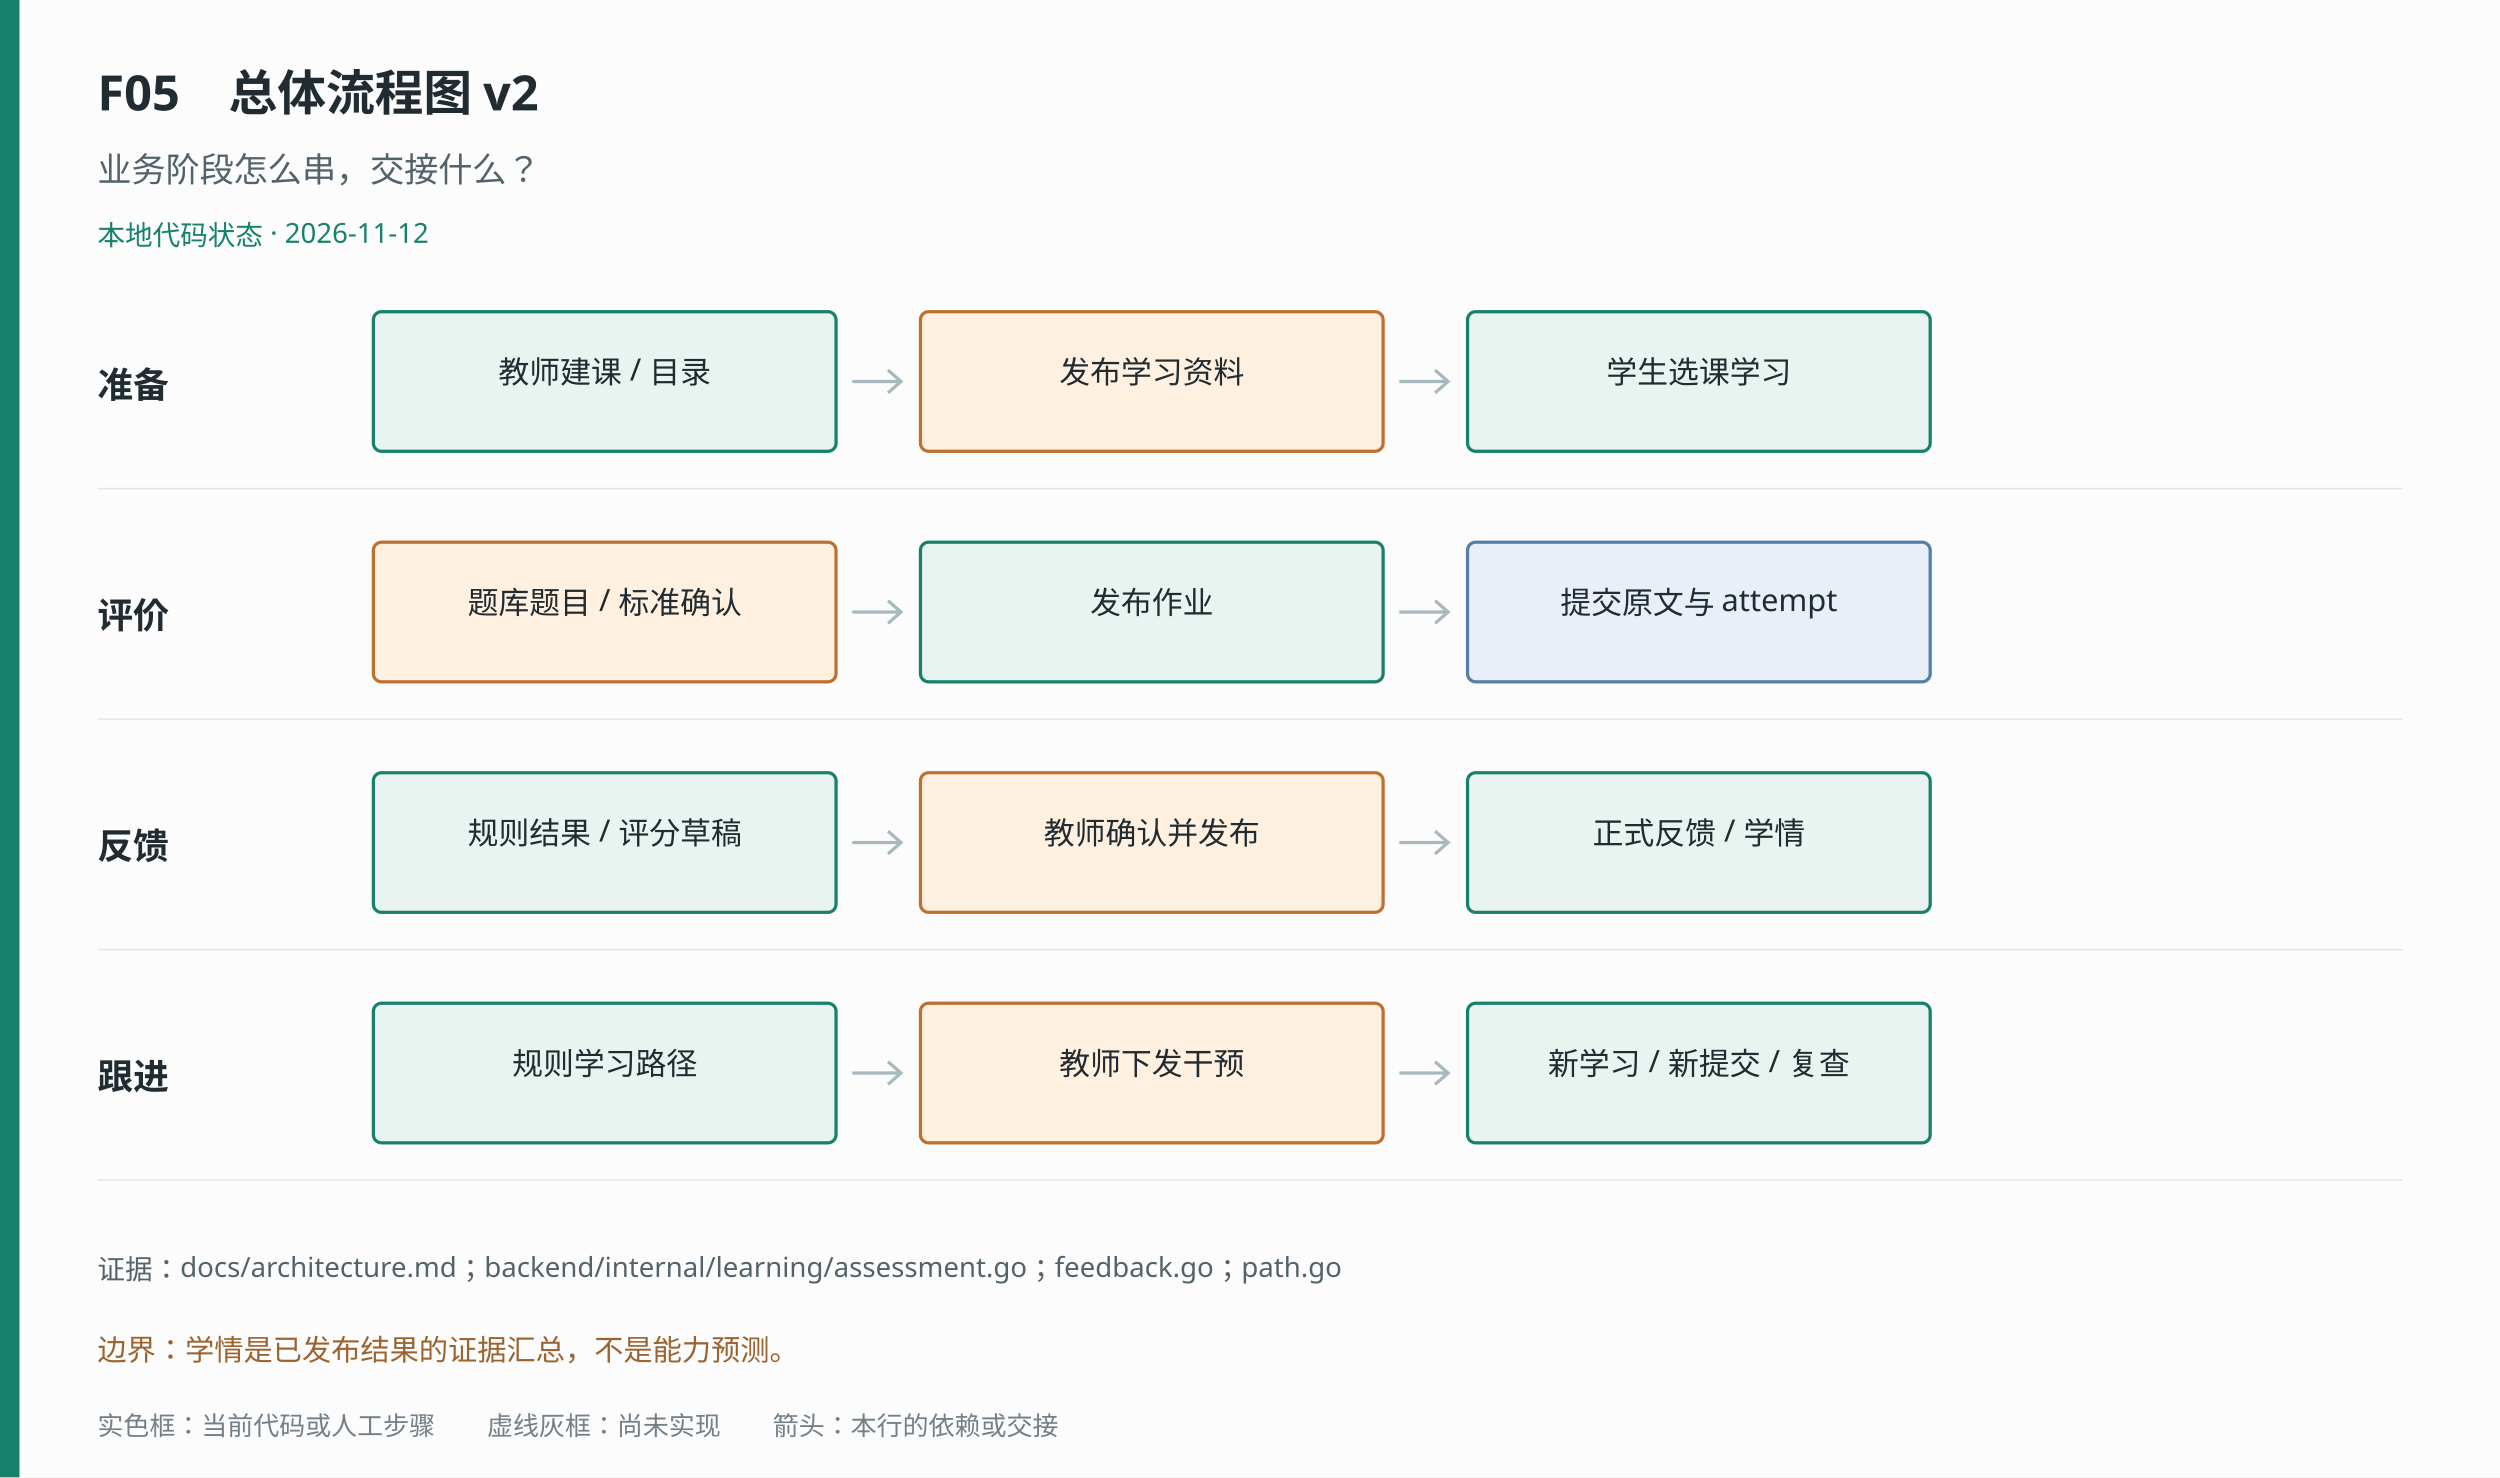
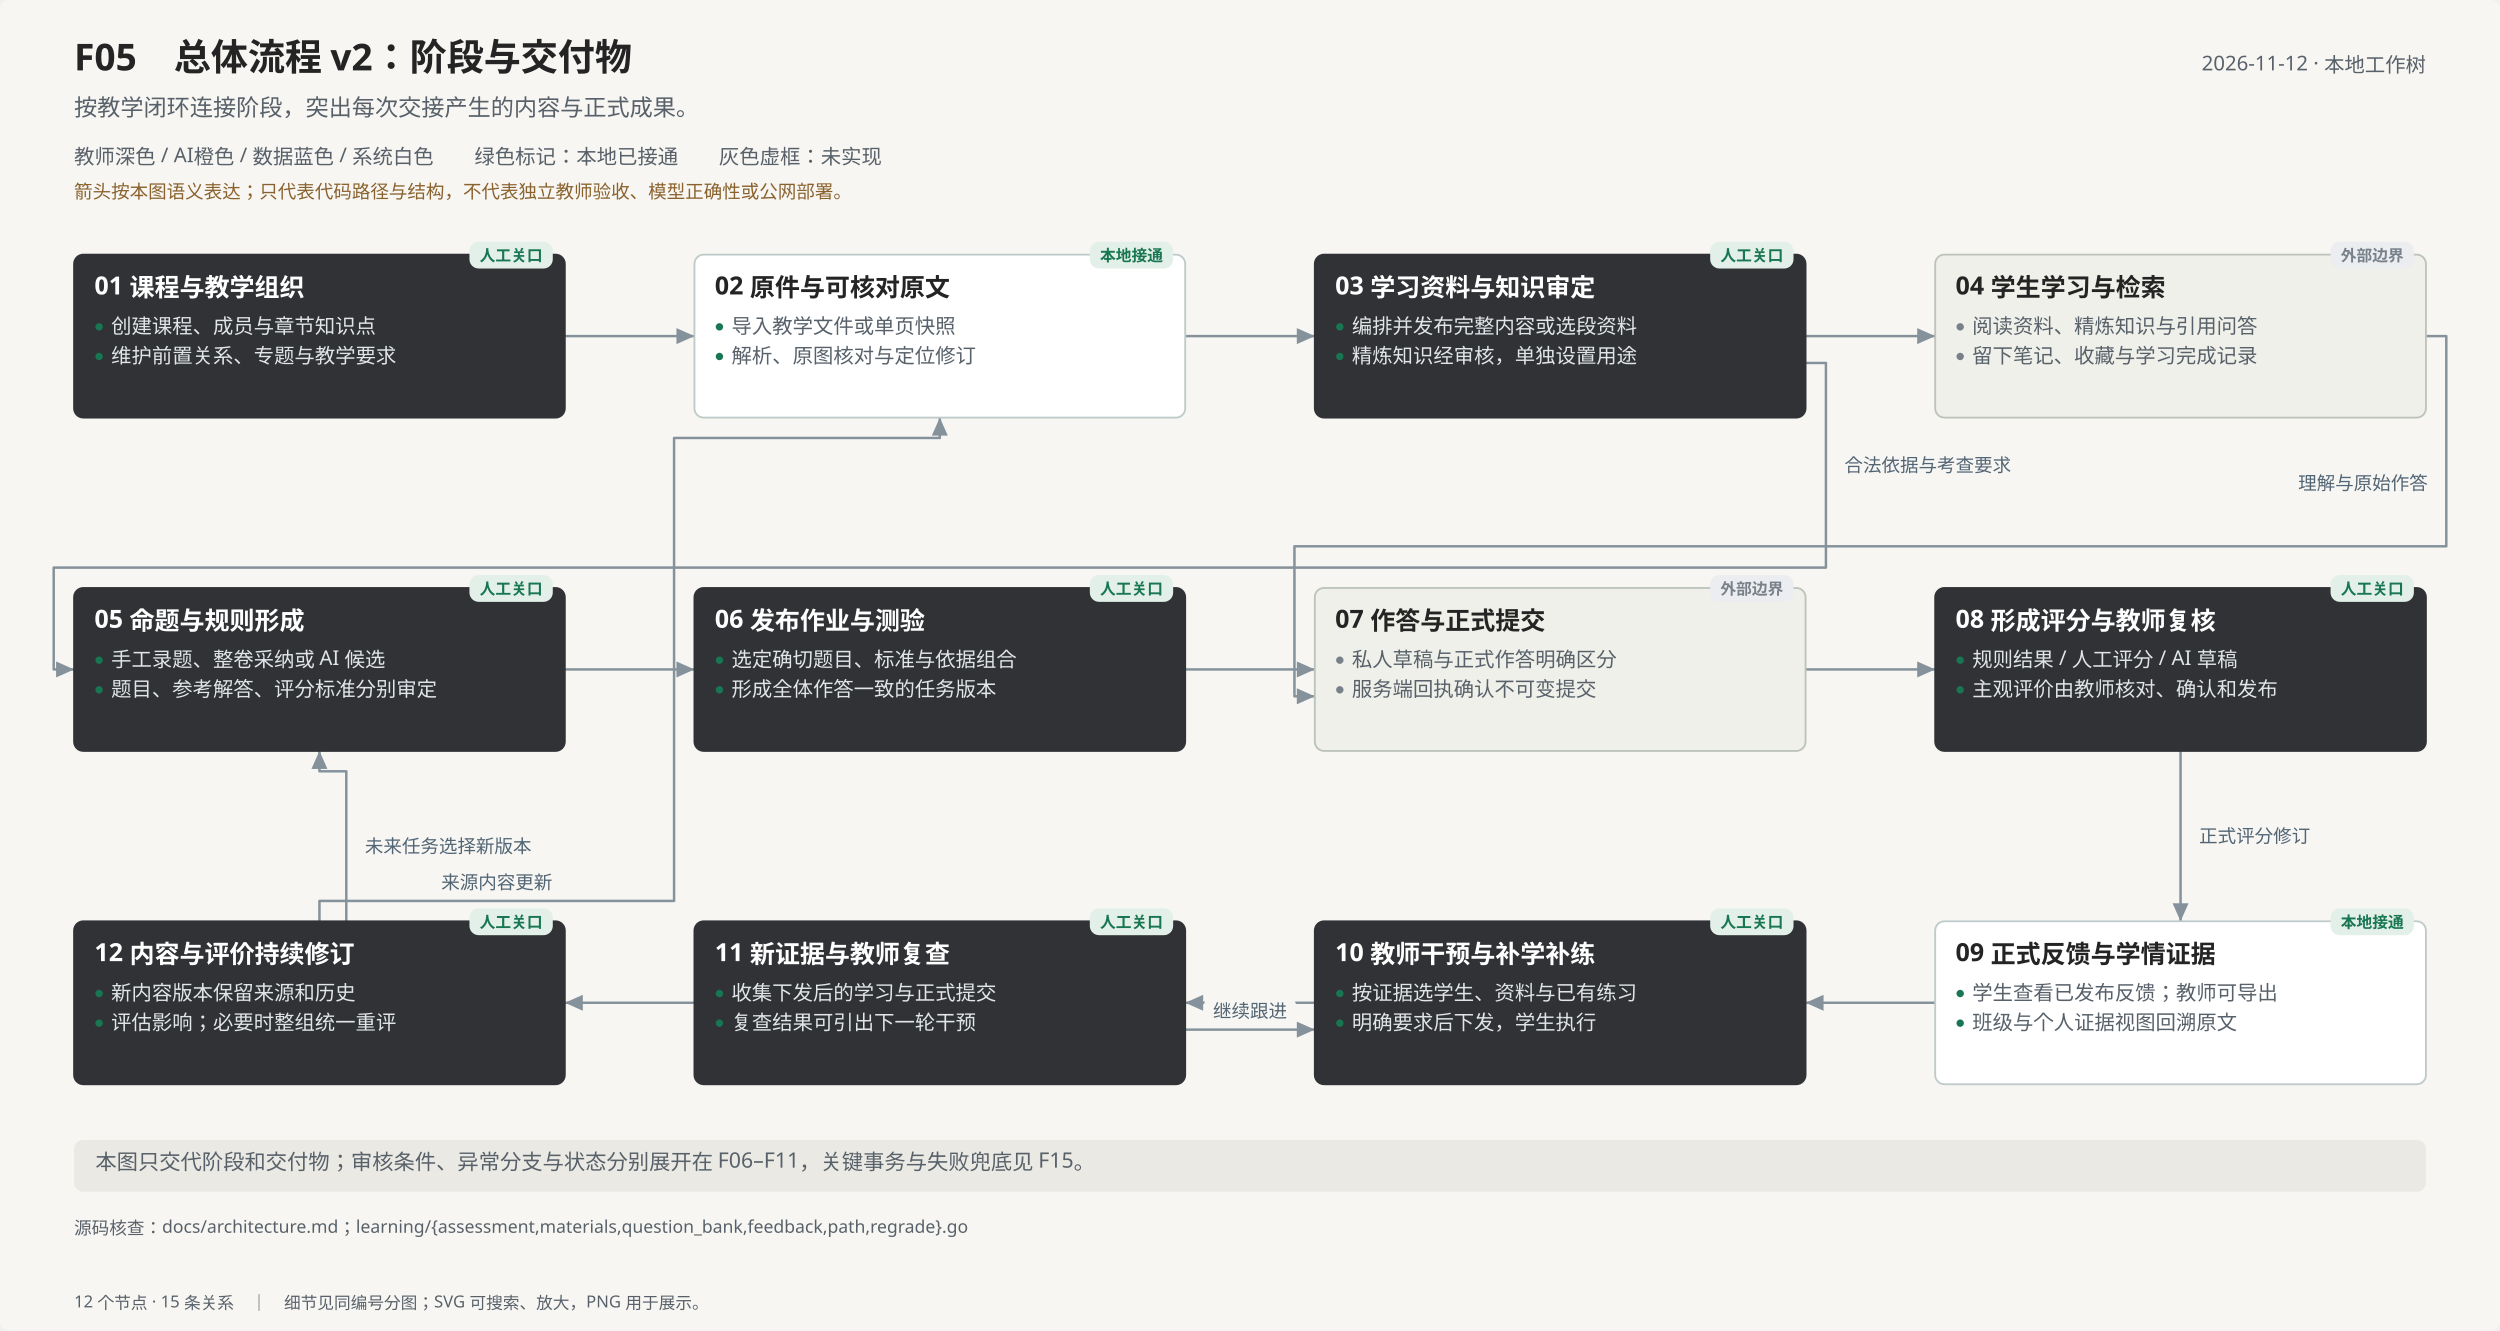
- <svg xmlns="http://www.w3.org/2000/svg" width="1540" height="910" viewBox="0 0 1540 910" role="img" aria-labelledby="title desc">
-   <rect width="1540" height="910" fill="#fbfcfb" />
-   <rect x="0" y="0" width="12" height="910" fill="#17816b" />
-   <text x="60" y="68" font-size="30" font-family="Microsoft YaHei" font-weight="700" fill="#202b32">F05　总体流程图 v2</text>
-   <text x="60" y="112" font-size="21" font-family="Microsoft YaHei" fill="#52636b">业务阶段怎么串，交接什么？</text>
-   <text x="60" y="151" font-size="17" font-family="Microsoft YaHei" fill="#17816b">本地代码状态 · 2026-11-12</text>
-   <text x="60" y="245" font-size="22" font-family="Microsoft YaHei" font-weight="600" fill="#202b32">准备</text>
-   <line x1="60" y1="301" x2="1480" y2="301" stroke="#e4e9e8" />
-   <rect x="230" y="192" width="285" height="86" rx="5" fill="#e9f3f0" stroke="#17816b" stroke-width="2" />
-   <text x="372.5" y="236.0" text-anchor="middle" font-size="19" font-family="Microsoft YaHei" fill="#202b32">教师建课 / 目录</text>
-   <rect x="567" y="192" width="285" height="86" rx="5" fill="#fff0df" stroke="#bd7130" stroke-width="2" />
-   <text x="709.5" y="236.0" text-anchor="middle" font-size="19" font-family="Microsoft YaHei" fill="#202b32">发布学习资料</text>
-   <path d="M 525 235 H 555 m -8 -7 l 8 7 -8 7" fill="none" stroke="#a7b9bf" stroke-width="2" />
-   <rect x="904" y="192" width="285" height="86" rx="5" fill="#e9f3f0" stroke="#17816b" stroke-width="2" />
-   <text x="1046.5" y="236.0" text-anchor="middle" font-size="19" font-family="Microsoft YaHei" fill="#202b32">学生选课学习</text>
-   <path d="M 862 235 H 892 m -8 -7 l 8 7 -8 7" fill="none" stroke="#a7b9bf" stroke-width="2" />
-   <text x="60" y="387" font-size="22" font-family="Microsoft YaHei" font-weight="600" fill="#202b32">评价</text>
-   <line x1="60" y1="443" x2="1480" y2="443" stroke="#e4e9e8" />
-   <rect x="230" y="334" width="285" height="86" rx="5" fill="#fff0df" stroke="#bd7130" stroke-width="2" />
-   <text x="372.5" y="378.0" text-anchor="middle" font-size="19" font-family="Microsoft YaHei" fill="#202b32">题库题目 / 标准确认</text>
-   <rect x="567" y="334" width="285" height="86" rx="5" fill="#e9f3f0" stroke="#17816b" stroke-width="2" />
-   <text x="709.5" y="378.0" text-anchor="middle" font-size="19" font-family="Microsoft YaHei" fill="#202b32">发布作业</text>
-   <path d="M 525 377 H 555 m -8 -7 l 8 7 -8 7" fill="none" stroke="#a7b9bf" stroke-width="2" />
-   <rect x="904" y="334" width="285" height="86" rx="5" fill="#e9eff8" stroke="#567fa7" stroke-width="2" />
-   <text x="1046.5" y="378.0" text-anchor="middle" font-size="19" font-family="Microsoft YaHei" fill="#202b32">提交原文与 attempt</text>
-   <path d="M 862 377 H 892 m -8 -7 l 8 7 -8 7" fill="none" stroke="#a7b9bf" stroke-width="2" />
-   <text x="60" y="529" font-size="22" font-family="Microsoft YaHei" font-weight="600" fill="#202b32">反馈</text>
-   <line x1="60" y1="585" x2="1480" y2="585" stroke="#e4e9e8" />
-   <rect x="230" y="476" width="285" height="86" rx="5" fill="#e9f3f0" stroke="#17816b" stroke-width="2" />
-   <text x="372.5" y="520.0" text-anchor="middle" font-size="19" font-family="Microsoft YaHei" fill="#202b32">规则结果 / 评分草稿</text>
-   <rect x="567" y="476" width="285" height="86" rx="5" fill="#fff0df" stroke="#bd7130" stroke-width="2" />
-   <text x="709.5" y="520.0" text-anchor="middle" font-size="19" font-family="Microsoft YaHei" fill="#202b32">教师确认并发布</text>
-   <path d="M 525 519 H 555 m -8 -7 l 8 7 -8 7" fill="none" stroke="#a7b9bf" stroke-width="2" />
-   <rect x="904" y="476" width="285" height="86" rx="5" fill="#e9f3f0" stroke="#17816b" stroke-width="2" />
-   <text x="1046.5" y="520.0" text-anchor="middle" font-size="19" font-family="Microsoft YaHei" fill="#202b32">正式反馈 / 学情</text>
-   <path d="M 862 519 H 892 m -8 -7 l 8 7 -8 7" fill="none" stroke="#a7b9bf" stroke-width="2" />
-   <text x="60" y="671" font-size="22" font-family="Microsoft YaHei" font-weight="600" fill="#202b32">跟进</text>
-   <line x1="60" y1="727" x2="1480" y2="727" stroke="#e4e9e8" />
-   <rect x="230" y="618" width="285" height="86" rx="5" fill="#e9f3f0" stroke="#17816b" stroke-width="2" />
-   <text x="372.5" y="662.0" text-anchor="middle" font-size="19" font-family="Microsoft YaHei" fill="#202b32">规则学习路径</text>
-   <rect x="567" y="618" width="285" height="86" rx="5" fill="#fff0df" stroke="#bd7130" stroke-width="2" />
-   <text x="709.5" y="662.0" text-anchor="middle" font-size="19" font-family="Microsoft YaHei" fill="#202b32">教师下发干预</text>
-   <path d="M 525 661 H 555 m -8 -7 l 8 7 -8 7" fill="none" stroke="#a7b9bf" stroke-width="2" />
-   <rect x="904" y="618" width="285" height="86" rx="5" fill="#e9f3f0" stroke="#17816b" stroke-width="2" />
-   <text x="1046.5" y="662.0" text-anchor="middle" font-size="19" font-family="Microsoft YaHei" fill="#202b32">新学习 / 新提交 / 复查</text>
-   <path d="M 862 661 H 892 m -8 -7 l 8 7 -8 7" fill="none" stroke="#a7b9bf" stroke-width="2" />
-   <text x="60" y="788" font-size="17" font-family="Microsoft YaHei" fill="#52636b">证据：docs/architecture.md；backend/internal/learning/assessment.go；feedback.go；path.go</text>
-   <text x="60" y="838" font-size="18" font-family="Microsoft YaHei" fill="#9b6330">边界：学情是已发布结果的证据汇总，不是能力预测。</text>
-   <text x="60" y="884" font-size="16" font-family="Microsoft YaHei" fill="#738087">实色框：当前代码或人工步骤　　虚线灰框：尚未实现　　箭头：本行的依赖或交接</text>
+ <svg xmlns="http://www.w3.org/2000/svg" width="2700" height="1437" viewBox="0 0 2700 1437" role="img" aria-labelledby="title desc">
+   <defs>
+     <marker id="arrow" viewBox="0 0 10 10" refX="9" refY="5" markerWidth="8" markerHeight="8" orient="auto">
+       <path d="M0 1 L9 5 L0 9Z" fill="#85929B" />
+     </marker>
+   </defs>
+   <g font-family="Microsoft YaHei, sans-serif">
+     <rect x="0" y="0" width="2700" height="1437" rx="10" fill="#F7F6F2" stroke="none" />
+     <text x="80" y="76" font-size="40" fill="#242424" font-weight="700" text-anchor="start">F05　总体流程 v2：阶段与交付物</text>
+     <text x="2620" y="76" font-size="22" fill="#58616A" font-weight="400" text-anchor="end">2026-11-12 · 本地工作树</text>
+     <text x="80" y="125" font-size="25" fill="#58616A" font-weight="400" text-anchor="start">按教学闭环连接阶段，突出每次交接产生的内容与正式成果。</text>
+     <text x="80" y="177" font-size="22" fill="#58616A" font-weight="400" text-anchor="start">教师深色 / AI橙色 / 数据蓝色 / 系统白色　　绿色标记：本地已接通　　灰色虚框：未实现</text>
+     <text x="80" y="214" font-size="20" fill="#8A622E" font-weight="400" text-anchor="start">箭头按本图语义表达；只代表代码路径与结构，不代表独立教师验收、模型正确性或公网部署。</text>
+     <g class="edges">
+       <g class="edge" data-from="setup" data-to="import">
+         <path d="M610.0,363.0 L750.0,363.0" stroke="#85929B" stroke-width="2.7" stroke-linejoin="round" fill="none" marker-end="url(#arrow)" />
+       </g>
+       <g class="edge" data-from="import" data-to="publish">
+         <path d="M1280.0,363.0 L1420.0,363.0" stroke="#85929B" stroke-width="2.7" stroke-linejoin="round" fill="none" marker-end="url(#arrow)" />
+       </g>
+       <g class="edge" data-from="publish" data-to="learn">
+         <path d="M1950.0,363.0 L2090.0,363.0" stroke="#85929B" stroke-width="2.7" stroke-linejoin="round" fill="none" marker-end="url(#arrow)" />
+       </g>
+       <g class="edge" data-from="publish" data-to="author">
+         <path d="M1950.0,392.0 L1972.0,392.0 L1972.0,613 L58.0,613 L58.0,723.0 L80.0,723.0" stroke="#85929B" stroke-width="2.7" stroke-linejoin="round" fill="none" marker-end="url(#arrow)" />
+       </g>
+       <g class="edge" data-from="author" data-to="task">
+         <path d="M610.0,723.0 L750.0,723.0" stroke="#85929B" stroke-width="2.7" stroke-linejoin="round" fill="none" marker-end="url(#arrow)" />
+       </g>
+       <g class="edge" data-from="task" data-to="answer">
+         <path d="M1280.0,723.0 L1420.0,723.0" stroke="#85929B" stroke-width="2.7" stroke-linejoin="round" fill="none" marker-end="url(#arrow)" />
+       </g>
+       <g class="edge" data-from="learn" data-to="answer">
+         <path d="M2620.0,363.0 L2642.0,363.0 L2642.0,590 L1398.0,590 L1398.0,752.0 L1420.0,752.0" stroke="#85929B" stroke-width="2.7" stroke-linejoin="round" fill="none" marker-end="url(#arrow)" />
+       </g>
+       <g class="edge" data-from="answer" data-to="review">
+         <path d="M1950.0,723.0 L2090.0,723.0" stroke="#85929B" stroke-width="2.7" stroke-linejoin="round" fill="none" marker-end="url(#arrow)" />
+       </g>
+       <g class="edge" data-from="review" data-to="feedback">
+         <path d="M2355.0,811 L2355.0,995" stroke="#85929B" stroke-width="2.7" stroke-linejoin="round" fill="none" marker-end="url(#arrow)" />
+       </g>
+       <g class="edge" data-from="feedback" data-to="intervene">
+         <path d="M2090.0,1083.0 L1950.0,1083.0" stroke="#85929B" stroke-width="2.7" stroke-linejoin="round" fill="none" marker-end="url(#arrow)" />
+       </g>
+       <g class="edge" data-from="intervene" data-to="check">
+         <path d="M1420.0,1083.0 L1280.0,1083.0" stroke="#85929B" stroke-width="2.7" stroke-linejoin="round" fill="none" marker-end="url(#arrow)" />
+       </g>
+       <g class="edge" data-from="check" data-to="change">
+         <path d="M750.0,1083.0 L610.0,1083.0" stroke="#85929B" stroke-width="2.7" stroke-linejoin="round" fill="none" marker-end="url(#arrow)" />
+       </g>
+       <g class="edge" data-from="change" data-to="import">
+         <path d="M345.0,995 L345.0,973 L728.0,973 L728.0,473 L1015.0,473 L1015.0,451" stroke="#85929B" stroke-width="2.7" stroke-linejoin="round" fill="none" marker-end="url(#arrow)" />
+       </g>
+       <g class="edge" data-from="change" data-to="author">
+         <path d="M374.0,995 L374.0,833 L345.0,833 L345.0,811" stroke="#85929B" stroke-width="2.7" stroke-linejoin="round" fill="none" marker-end="url(#arrow)" />
+       </g>
+       <g class="edge" data-from="check" data-to="intervene">
+         <path d="M1280.0,1112.0 L1420.0,1112.0" stroke="#85929B" stroke-width="2.7" stroke-linejoin="round" fill="none" marker-end="url(#arrow)" />
+       </g>
+     </g>
+     <g class="nodes">
+       <g class="node" data-node="setup" data-role="teacher">
+         <rect x="80.0" y="275" width="530.0" height="176" rx="10" fill="#303235" stroke="#303235" stroke-width="2" stroke-dasharray="none" />
+         <text x="102.0" y="318" font-size="27" fill="#FFFFFF" font-weight="650" text-anchor="start" class="node-title">01 课程与教学组织</text>
+         <rect x="507.0" y="261" width="90.0" height="29" rx="10" fill="#E3F0E9" stroke="none" />
+         <text x="552.0" y="282" font-size="17" fill="#187653" font-weight="600" text-anchor="middle">人工关口</text>
+         <circle cx="107.0" cy="353" r="4" fill="#187653" />
+         <text x="120.0" y="360" font-size="22" fill="#E1E5E8" font-weight="400" text-anchor="start" class="node-line">创建课程、成员与章节知识点</text>
+         <circle cx="107.0" cy="385" r="4" fill="#187653" />
+         <text x="120.0" y="392" font-size="22" fill="#E1E5E8" font-weight="400" text-anchor="start" class="node-line">维护前置关系、专题与教学要求</text>
+       </g>
+       <g class="node" data-node="import" data-role="system">
+         <rect x="750.0" y="275" width="530.0" height="176" rx="10" fill="#FFFFFF" stroke="#BFCACB" stroke-width="2" stroke-dasharray="none" />
+         <text x="772.0" y="318" font-size="27" fill="#242424" font-weight="650" text-anchor="start" class="node-title">02 原件与可核对原文</text>
+         <rect x="1177.0" y="261" width="90.0" height="29" rx="10" fill="#E3F0E9" stroke="none" />
+         <text x="1222.0" y="282" font-size="17" fill="#187653" font-weight="600" text-anchor="middle">本地接通</text>
+         <circle cx="777.0" cy="353" r="4" fill="#187653" />
+         <text x="790.0" y="360" font-size="22" fill="#58616A" font-weight="400" text-anchor="start" class="node-line">导入教学文件或单页快照</text>
+         <circle cx="777.0" cy="385" r="4" fill="#187653" />
+         <text x="790.0" y="392" font-size="22" fill="#58616A" font-weight="400" text-anchor="start" class="node-line">解析、原图核对与定位修订</text>
+       </g>
+       <g class="node" data-node="publish" data-role="teacher">
+         <rect x="1420.0" y="275" width="530.0" height="176" rx="10" fill="#303235" stroke="#303235" stroke-width="2" stroke-dasharray="none" />
+         <text x="1442.0" y="318" font-size="27" fill="#FFFFFF" font-weight="650" text-anchor="start" class="node-title">03 学习资料与知识审定</text>
+         <rect x="1847.0" y="261" width="90.0" height="29" rx="10" fill="#E3F0E9" stroke="none" />
+         <text x="1892.0" y="282" font-size="17" fill="#187653" font-weight="600" text-anchor="middle">人工关口</text>
+         <circle cx="1447.0" cy="353" r="4" fill="#187653" />
+         <text x="1460.0" y="360" font-size="22" fill="#E1E5E8" font-weight="400" text-anchor="start" class="node-line">编排并发布完整内容或选段资料</text>
+         <circle cx="1447.0" cy="385" r="4" fill="#187653" />
+         <text x="1460.0" y="392" font-size="22" fill="#E1E5E8" font-weight="400" text-anchor="start" class="node-line">精炼知识经审核，单独设置用途</text>
+       </g>
+       <g class="node" data-node="learn" data-role="external">
+         <rect x="2090.0" y="275" width="530.0" height="176" rx="10" fill="#F0F0EA" stroke="#BCC3BA" stroke-width="2" stroke-dasharray="none" />
+         <text x="2112.0" y="318" font-size="27" fill="#242424" font-weight="650" text-anchor="start" class="node-title">04 学生学习与检索</text>
+         <rect x="2517.0" y="261" width="90.0" height="29" rx="10" fill="#EBEDF0" stroke="none" />
+         <text x="2562.0" y="282" font-size="17" fill="#78818A" font-weight="600" text-anchor="middle">外部边界</text>
+         <circle cx="2117.0" cy="353" r="4" fill="#78818A" />
+         <text x="2130.0" y="360" font-size="22" fill="#58616A" font-weight="400" text-anchor="start" class="node-line">阅读资料、精炼知识与引用问答</text>
+         <circle cx="2117.0" cy="385" r="4" fill="#78818A" />
+         <text x="2130.0" y="392" font-size="22" fill="#58616A" font-weight="400" text-anchor="start" class="node-line">留下笔记、收藏与学习完成记录</text>
+       </g>
+       <g class="node" data-node="author" data-role="teacher">
+         <rect x="80.0" y="635" width="530.0" height="176" rx="10" fill="#303235" stroke="#303235" stroke-width="2" stroke-dasharray="none" />
+         <text x="102.0" y="678" font-size="27" fill="#FFFFFF" font-weight="650" text-anchor="start" class="node-title">05 命题与规则形成</text>
+         <rect x="507.0" y="621" width="90.0" height="29" rx="10" fill="#E3F0E9" stroke="none" />
+         <text x="552.0" y="642" font-size="17" fill="#187653" font-weight="600" text-anchor="middle">人工关口</text>
+         <circle cx="107.0" cy="713" r="4" fill="#187653" />
+         <text x="120.0" y="720" font-size="22" fill="#E1E5E8" font-weight="400" text-anchor="start" class="node-line">手工录题、整卷采纳或 AI 候选</text>
+         <circle cx="107.0" cy="745" r="4" fill="#187653" />
+         <text x="120.0" y="752" font-size="22" fill="#E1E5E8" font-weight="400" text-anchor="start" class="node-line">题目、参考解答、评分标准分别审定</text>
+       </g>
+       <g class="node" data-node="task" data-role="teacher">
+         <rect x="750.0" y="635" width="530.0" height="176" rx="10" fill="#303235" stroke="#303235" stroke-width="2" stroke-dasharray="none" />
+         <text x="772.0" y="678" font-size="27" fill="#FFFFFF" font-weight="650" text-anchor="start" class="node-title">06 发布作业与测验</text>
+         <rect x="1177.0" y="621" width="90.0" height="29" rx="10" fill="#E3F0E9" stroke="none" />
+         <text x="1222.0" y="642" font-size="17" fill="#187653" font-weight="600" text-anchor="middle">人工关口</text>
+         <circle cx="777.0" cy="713" r="4" fill="#187653" />
+         <text x="790.0" y="720" font-size="22" fill="#E1E5E8" font-weight="400" text-anchor="start" class="node-line">选定确切题目、标准与依据组合</text>
+         <circle cx="777.0" cy="745" r="4" fill="#187653" />
+         <text x="790.0" y="752" font-size="22" fill="#E1E5E8" font-weight="400" text-anchor="start" class="node-line">形成全体作答一致的任务版本</text>
+       </g>
+       <g class="node" data-node="answer" data-role="external">
+         <rect x="1420.0" y="635" width="530.0" height="176" rx="10" fill="#F0F0EA" stroke="#BCC3BA" stroke-width="2" stroke-dasharray="none" />
+         <text x="1442.0" y="678" font-size="27" fill="#242424" font-weight="650" text-anchor="start" class="node-title">07 作答与正式提交</text>
+         <rect x="1847.0" y="621" width="90.0" height="29" rx="10" fill="#EBEDF0" stroke="none" />
+         <text x="1892.0" y="642" font-size="17" fill="#78818A" font-weight="600" text-anchor="middle">外部边界</text>
+         <circle cx="1447.0" cy="713" r="4" fill="#78818A" />
+         <text x="1460.0" y="720" font-size="22" fill="#58616A" font-weight="400" text-anchor="start" class="node-line">私人草稿与正式作答明确区分</text>
+         <circle cx="1447.0" cy="745" r="4" fill="#78818A" />
+         <text x="1460.0" y="752" font-size="22" fill="#58616A" font-weight="400" text-anchor="start" class="node-line">服务端回执确认不可变提交</text>
+       </g>
+       <g class="node" data-node="review" data-role="teacher">
+         <rect x="2090.0" y="635" width="530.0" height="176" rx="10" fill="#303235" stroke="#303235" stroke-width="2" stroke-dasharray="none" />
+         <text x="2112.0" y="678" font-size="27" fill="#FFFFFF" font-weight="650" text-anchor="start" class="node-title">08 形成评分与教师复核</text>
+         <rect x="2517.0" y="621" width="90.0" height="29" rx="10" fill="#E3F0E9" stroke="none" />
+         <text x="2562.0" y="642" font-size="17" fill="#187653" font-weight="600" text-anchor="middle">人工关口</text>
+         <circle cx="2117.0" cy="713" r="4" fill="#187653" />
+         <text x="2130.0" y="720" font-size="22" fill="#E1E5E8" font-weight="400" text-anchor="start" class="node-line">规则结果 / 人工评分 / AI 草稿</text>
+         <circle cx="2117.0" cy="745" r="4" fill="#187653" />
+         <text x="2130.0" y="752" font-size="22" fill="#E1E5E8" font-weight="400" text-anchor="start" class="node-line">主观评价由教师核对、确认和发布</text>
+       </g>
+       <g class="node" data-node="feedback" data-role="system">
+         <rect x="2090.0" y="995" width="530.0" height="176" rx="10" fill="#FFFFFF" stroke="#BFCACB" stroke-width="2" stroke-dasharray="none" />
+         <text x="2112.0" y="1038" font-size="27" fill="#242424" font-weight="650" text-anchor="start" class="node-title">09 正式反馈与学情证据</text>
+         <rect x="2517.0" y="981" width="90.0" height="29" rx="10" fill="#E3F0E9" stroke="none" />
+         <text x="2562.0" y="1002" font-size="17" fill="#187653" font-weight="600" text-anchor="middle">本地接通</text>
+         <circle cx="2117.0" cy="1073" r="4" fill="#187653" />
+         <text x="2130.0" y="1080" font-size="22" fill="#58616A" font-weight="400" text-anchor="start" class="node-line">学生查看已发布反馈；教师可导出</text>
+         <circle cx="2117.0" cy="1105" r="4" fill="#187653" />
+         <text x="2130.0" y="1112" font-size="22" fill="#58616A" font-weight="400" text-anchor="start" class="node-line">班级与个人证据视图回溯原文</text>
+       </g>
+       <g class="node" data-node="intervene" data-role="teacher">
+         <rect x="1420.0" y="995" width="530.0" height="176" rx="10" fill="#303235" stroke="#303235" stroke-width="2" stroke-dasharray="none" />
+         <text x="1442.0" y="1038" font-size="27" fill="#FFFFFF" font-weight="650" text-anchor="start" class="node-title">10 教师干预与补学补练</text>
+         <rect x="1847.0" y="981" width="90.0" height="29" rx="10" fill="#E3F0E9" stroke="none" />
+         <text x="1892.0" y="1002" font-size="17" fill="#187653" font-weight="600" text-anchor="middle">人工关口</text>
+         <circle cx="1447.0" cy="1073" r="4" fill="#187653" />
+         <text x="1460.0" y="1080" font-size="22" fill="#E1E5E8" font-weight="400" text-anchor="start" class="node-line">按证据选学生、资料与已有练习</text>
+         <circle cx="1447.0" cy="1105" r="4" fill="#187653" />
+         <text x="1460.0" y="1112" font-size="22" fill="#E1E5E8" font-weight="400" text-anchor="start" class="node-line">明确要求后下发，学生执行</text>
+       </g>
+       <g class="node" data-node="check" data-role="teacher">
+         <rect x="750.0" y="995" width="530.0" height="176" rx="10" fill="#303235" stroke="#303235" stroke-width="2" stroke-dasharray="none" />
+         <text x="772.0" y="1038" font-size="27" fill="#FFFFFF" font-weight="650" text-anchor="start" class="node-title">11 新证据与教师复查</text>
+         <rect x="1177.0" y="981" width="90.0" height="29" rx="10" fill="#E3F0E9" stroke="none" />
+         <text x="1222.0" y="1002" font-size="17" fill="#187653" font-weight="600" text-anchor="middle">人工关口</text>
+         <circle cx="777.0" cy="1073" r="4" fill="#187653" />
+         <text x="790.0" y="1080" font-size="22" fill="#E1E5E8" font-weight="400" text-anchor="start" class="node-line">收集下发后的学习与正式提交</text>
+         <circle cx="777.0" cy="1105" r="4" fill="#187653" />
+         <text x="790.0" y="1112" font-size="22" fill="#E1E5E8" font-weight="400" text-anchor="start" class="node-line">复查结果可引出下一轮干预</text>
+       </g>
+       <g class="node" data-node="change" data-role="teacher">
+         <rect x="80.0" y="995" width="530.0" height="176" rx="10" fill="#303235" stroke="#303235" stroke-width="2" stroke-dasharray="none" />
+         <text x="102.0" y="1038" font-size="27" fill="#FFFFFF" font-weight="650" text-anchor="start" class="node-title">12 内容与评价持续修订</text>
+         <rect x="507.0" y="981" width="90.0" height="29" rx="10" fill="#E3F0E9" stroke="none" />
+         <text x="552.0" y="1002" font-size="17" fill="#187653" font-weight="600" text-anchor="middle">人工关口</text>
+         <circle cx="107.0" cy="1073" r="4" fill="#187653" />
+         <text x="120.0" y="1080" font-size="22" fill="#E1E5E8" font-weight="400" text-anchor="start" class="node-line">新内容版本保留来源和历史</text>
+         <circle cx="107.0" cy="1105" r="4" fill="#187653" />
+         <text x="120.0" y="1112" font-size="22" fill="#E1E5E8" font-weight="400" text-anchor="start" class="node-line">评估影响；必要时整组统一重评</text>
+       </g>
+     </g>
+     <g class="labels">
+       <g class="edge-label" data-from="publish" data-to="author">
+         <rect x="1982.0" y="487.5" width="200.0" height="30" rx="10" fill="#F7F6F2" stroke="none" />
+         <text x="2082.0" y="509.5" font-size="20" fill="#526575" font-weight="400" text-anchor="middle">合法依据与考查要求</text>
+       </g>
+       <g class="edge-label" data-from="learn" data-to="answer">
+         <rect x="2472.0" y="506.9" width="160.0" height="30" rx="10" fill="#F7F6F2" stroke="none" />
+         <text x="2552.0" y="528.9" font-size="20" fill="#526575" font-weight="400" text-anchor="middle">理解与原始作答</text>
+       </g>
+       <g class="edge-label" data-from="review" data-to="feedback">
+         <rect x="2365.0" y="888.0" width="140.0" height="30" rx="10" fill="#F7F6F2" stroke="none" />
+         <text x="2435.0" y="910.0" font-size="20" fill="#526575" font-weight="400" text-anchor="middle">正式评分修订</text>
+       </g>
+       <g class="edge-label" data-from="change" data-to="import">
+         <rect x="466.5" y="938" width="140.0" height="30" rx="10" fill="#F7F6F2" stroke="none" />
+         <text x="536.5" y="960" font-size="20" fill="#526575" font-weight="400" text-anchor="middle">来源内容更新</text>
+       </g>
+       <g class="edge-label" data-from="change" data-to="author">
+         <rect x="384.0" y="899.0" width="200.0" height="30" rx="10" fill="#F7F6F2" stroke="none" />
+         <text x="484.0" y="921.0" font-size="20" fill="#526575" font-weight="400" text-anchor="middle">未来任务选择新版本</text>
+       </g>
+       <g class="edge-label" data-from="check" data-to="intervene">
+         <rect x="1300.0" y="1077.0" width="100.0" height="30" rx="10" fill="#F7F6F2" stroke="none" />
+         <text x="1350.0" y="1099.0" font-size="20" fill="#526575" font-weight="400" text-anchor="middle">继续跟进</text>
+       </g>
+     </g>
+     <rect x="80" y="1231" width="2540" height="56" rx="10" fill="#EAE9E3" stroke="none" />
+     <text x="103" y="1263" font-size="23" fill="#58616A" font-weight="400" text-anchor="start">本图只交代阶段和交付物；审核条件、异常分支与状态分别展开在 F06–F11，关键事务与失败兜底见 F15。</text>
+     <text x="80" y="1333" font-size="19" fill="#58616A" font-weight="400" text-anchor="start">源码核查：docs/architecture.md；learning/{assessment,materials,question_bank,feedback,path,regrade}.go</text>
+     <text x="80" y="1412" font-size="18" fill="#58616A" font-weight="400" text-anchor="start">12 个节点 · 15 条关系　｜　细节见同编号分图；SVG 可搜索、放大，PNG 用于展示。</text>
+   </g>
</svg>
